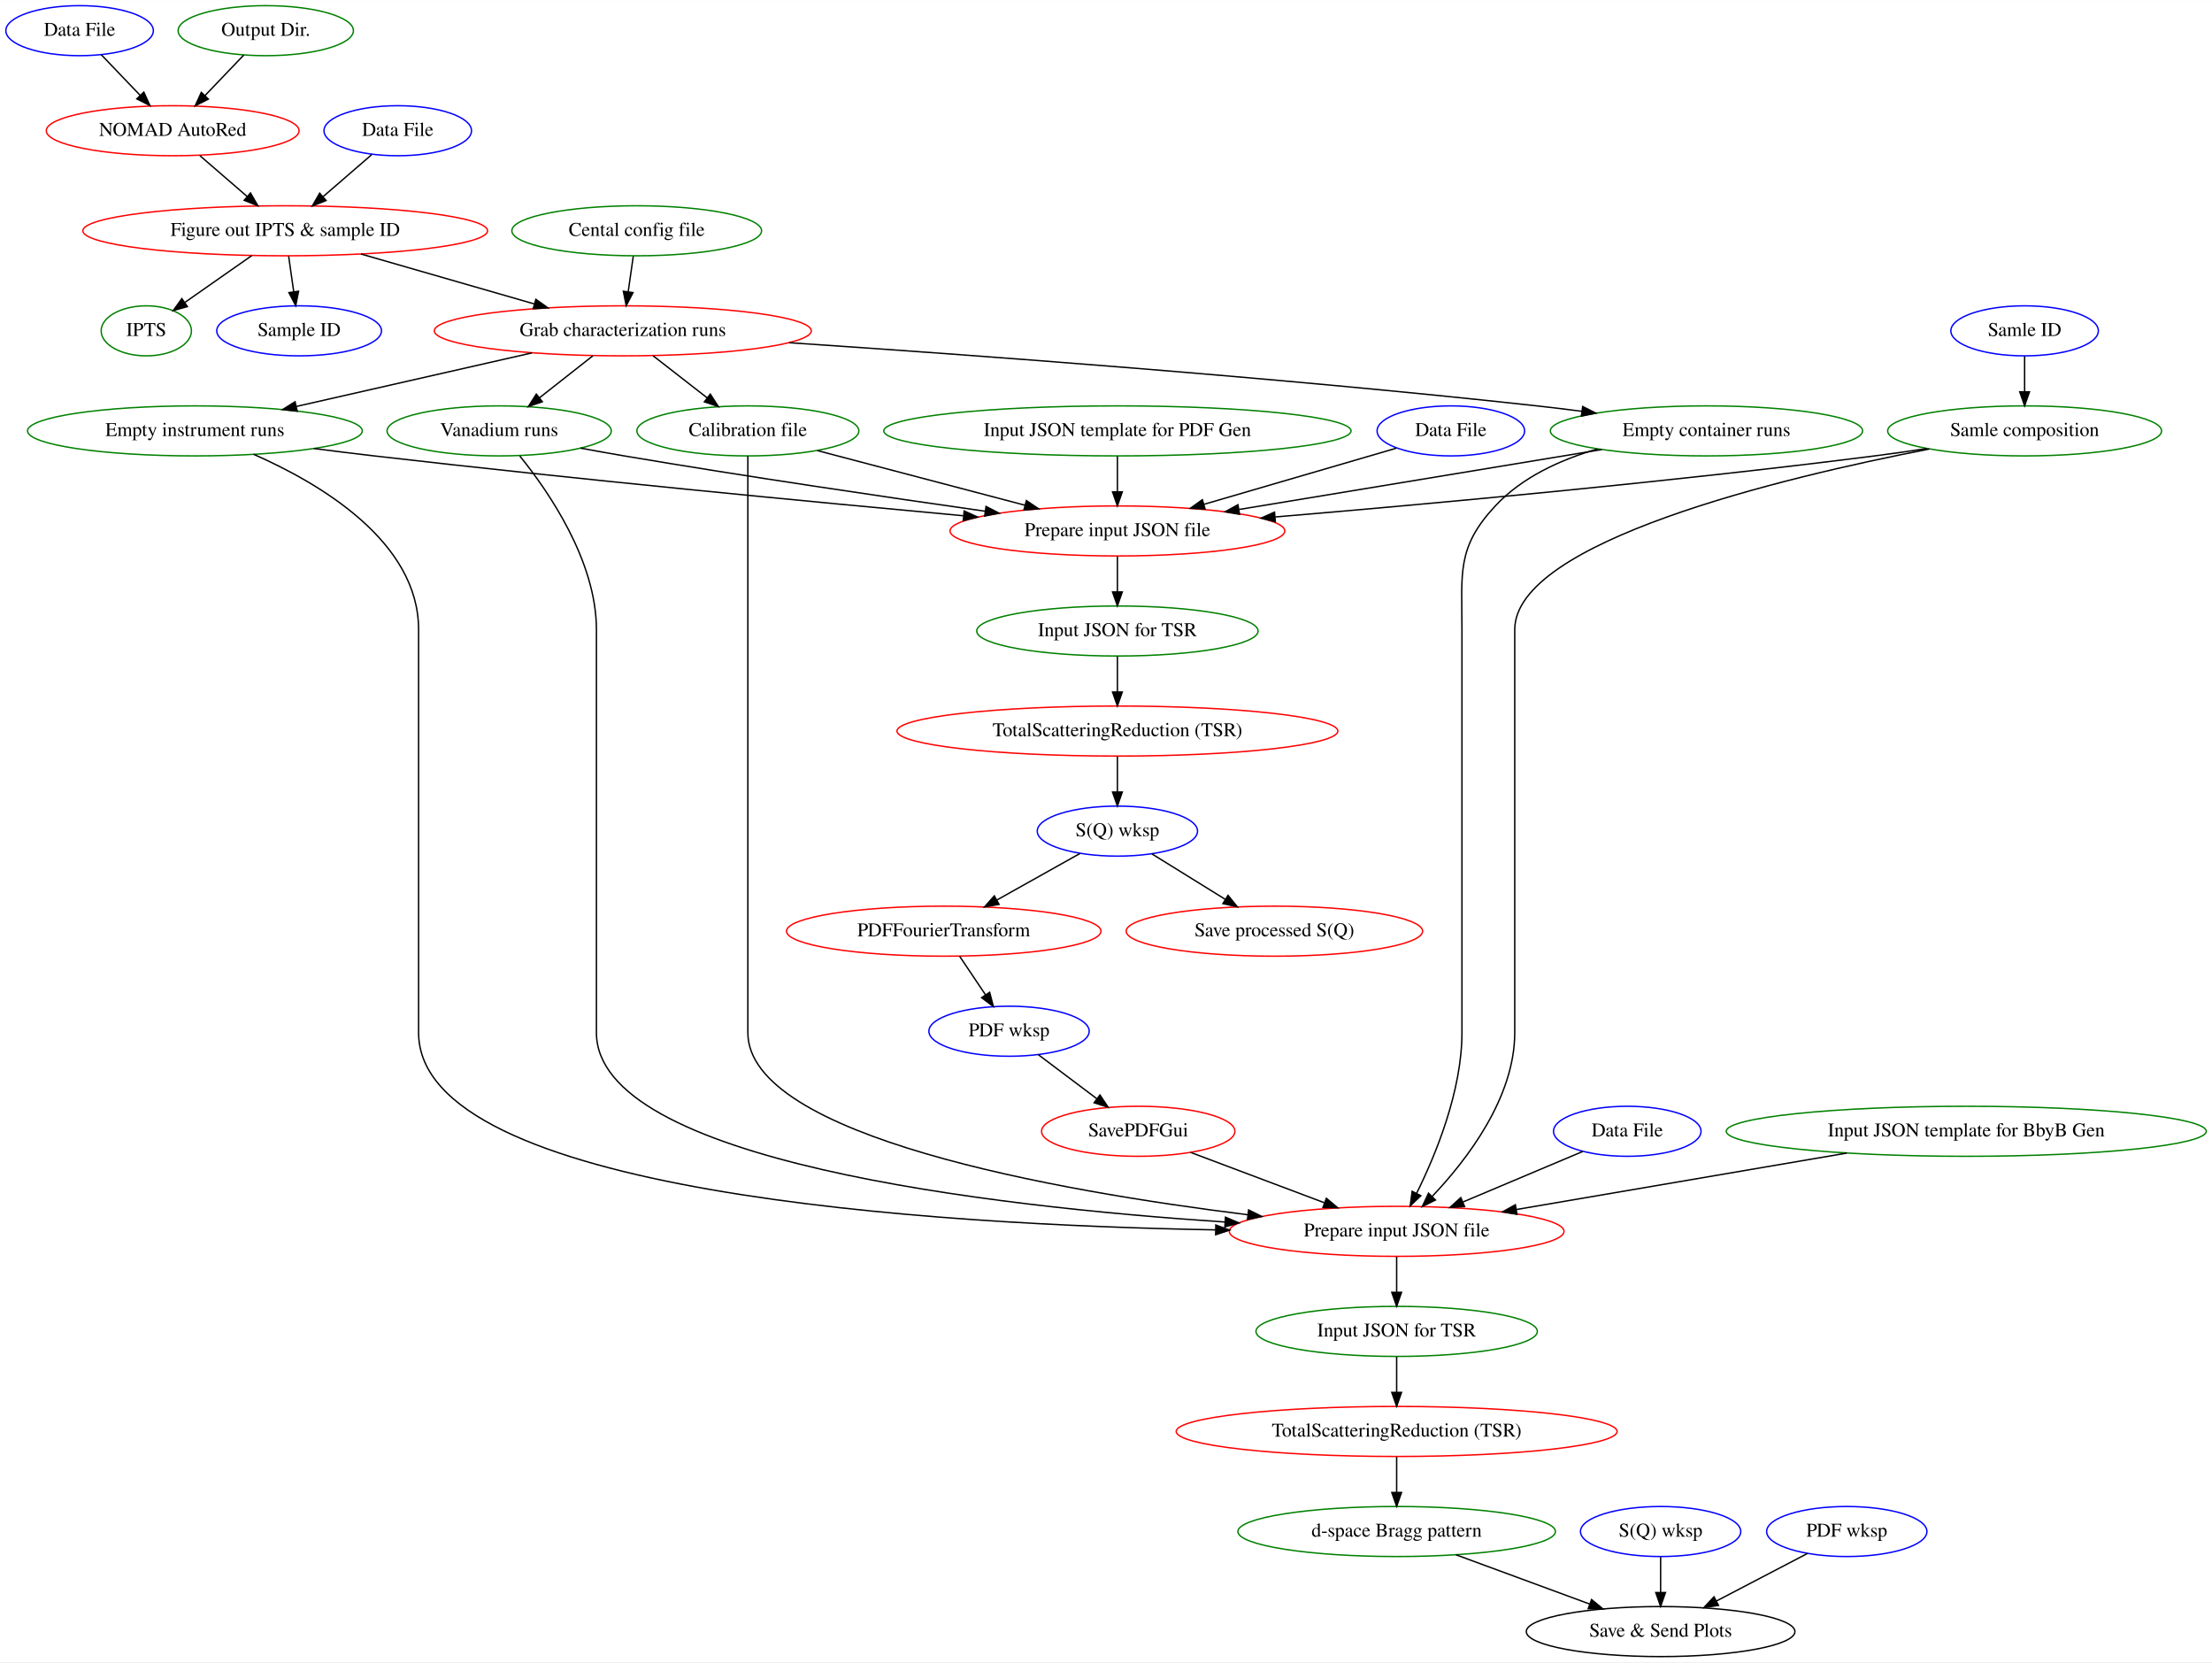
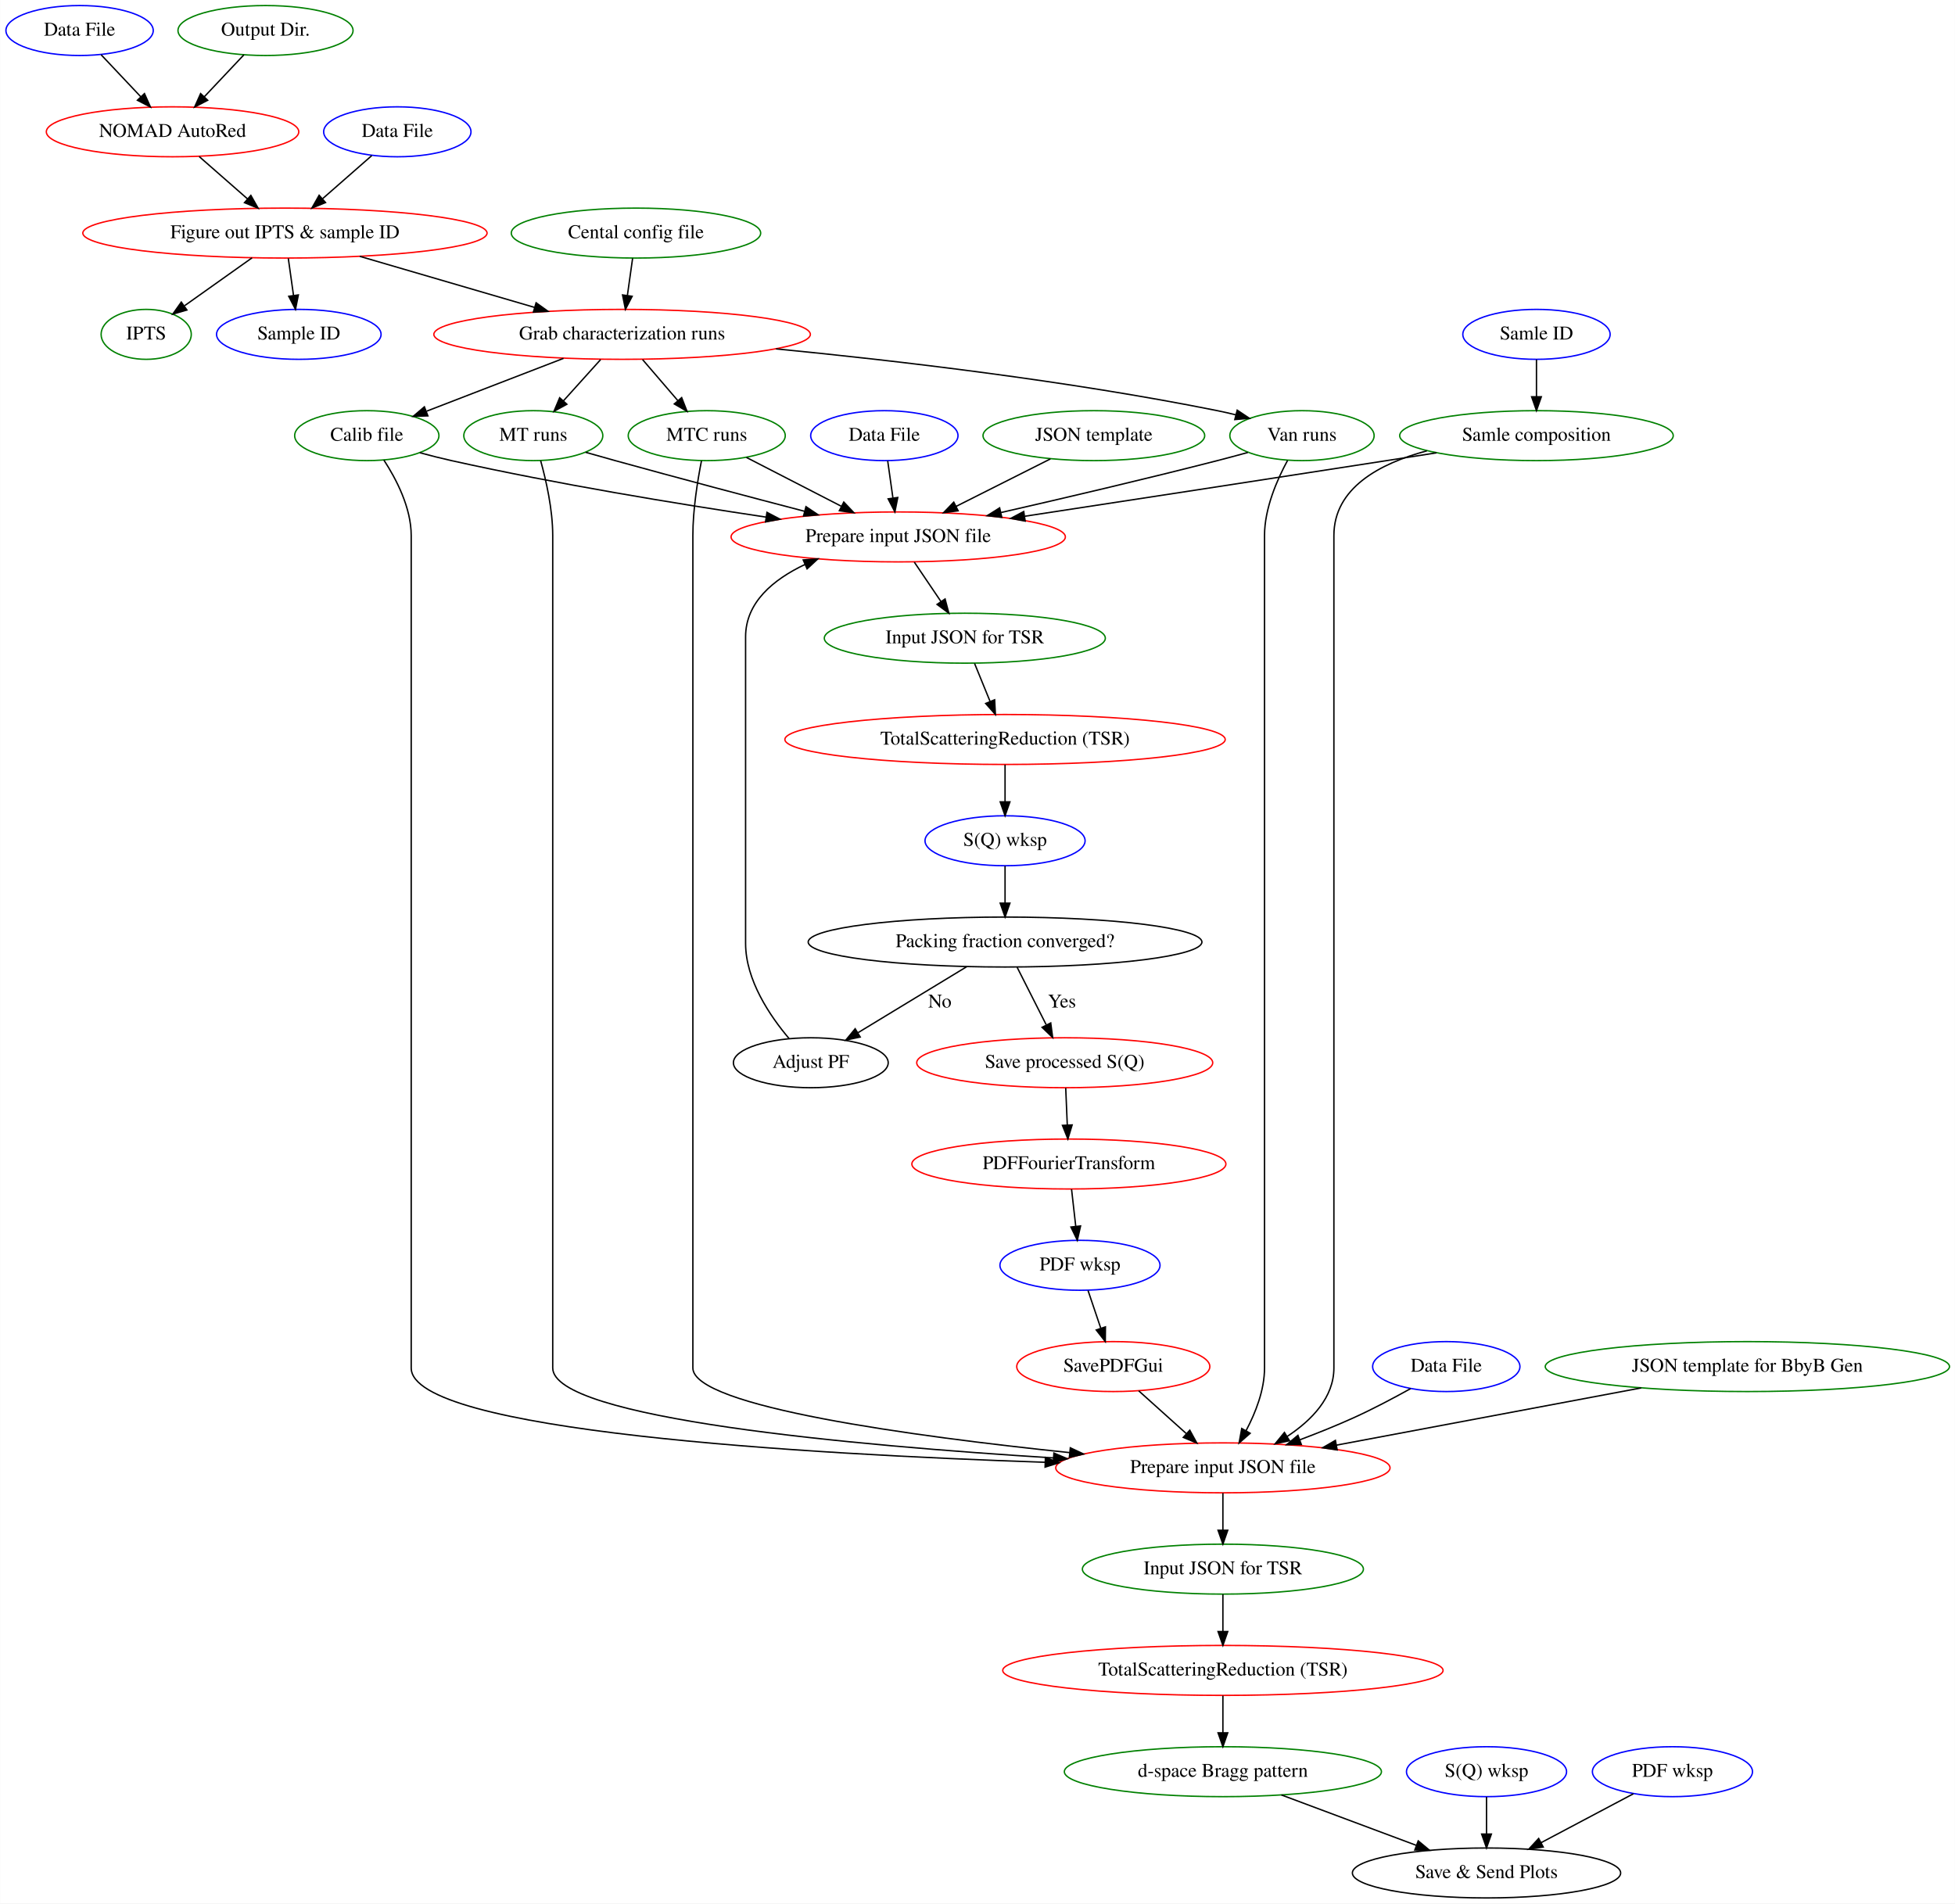
- <svg xmlns="http://www.w3.org/2000/svg" width="1592pt" height="1196pt" viewBox="0.00 0.00 1592.18 1196.00">
-   <g id="graph0" class="graph" transform="scale(1 1) rotate(0) translate(4 1192)">
-     <polygon fill="white" stroke="transparent" points="-4,4 -4,-1192 1588.18,-1192 1588.18,4 -4,4" />
+ <svg xmlns="http://www.w3.org/2000/svg" width="1409pt" height="1372pt" viewBox="0.00 0.00 1408.88 1372.00">
+   <g id="graph0" class="graph" transform="scale(1 1) rotate(0) translate(4 1368)">
+     <polygon fill="white" stroke="transparent" points="-4,4 -4,-1368 1404.88,-1368 1404.88,4 -4,4" />
    <g id="node1" class="node">
-       <ellipse fill="none" stroke="blue" cx="53.3" cy="-1170" rx="53.09" ry="18" />
-       <text text-anchor="middle" x="53.3" y="-1166.3" font-family="Times,serif" font-size="14.00">Data File</text>
+       <ellipse fill="none" stroke="blue" cx="53.3" cy="-1346" rx="53.09" ry="18" />
+       <text text-anchor="middle" x="53.3" y="-1342.3" font-family="Times,serif" font-size="14.00">Data File</text>
    </g>
    <g id="node2" class="node">
-       <ellipse fill="none" stroke="red" cx="120.3" cy="-1098" rx="90.98" ry="18" />
-       <text text-anchor="middle" x="120.3" y="-1094.3" font-family="Times,serif" font-size="14.00">NOMAD AutoRed</text>
+       <ellipse fill="none" stroke="red" cx="120.3" cy="-1273" rx="90.98" ry="18" />
+       <text text-anchor="middle" x="120.3" y="-1269.3" font-family="Times,serif" font-size="14.00">NOMAD AutoRed</text>
    </g>
    <g id="edge1" class="edge">
-       <path fill="none" stroke="black" d="M68.83,-1152.76C77.13,-1144.1 87.52,-1133.25 96.78,-1123.57" />
-       <polygon fill="black" stroke="black" points="99.52,-1125.77 103.91,-1116.12 94.46,-1120.93 99.52,-1125.77" />
+       <path fill="none" stroke="black" d="M68.83,-1328.53C77.34,-1319.52 88.03,-1308.19 97.46,-1298.19" />
+       <polygon fill="black" stroke="black" points="100.06,-1300.55 104.37,-1290.87 94.97,-1295.74 100.06,-1300.55" />
    </g>
    <g id="node4" class="node">
-       <ellipse fill="none" stroke="red" cx="201.3" cy="-1026" rx="145.67" ry="18" />
-       <text text-anchor="middle" x="201.3" y="-1022.3" font-family="Times,serif" font-size="14.00">Figure out IPTS &amp; sample ID</text>
+       <ellipse fill="none" stroke="red" cx="201.3" cy="-1200" rx="145.67" ry="18" />
+       <text text-anchor="middle" x="201.3" y="-1196.3" font-family="Times,serif" font-size="14.00">Figure out IPTS &amp; sample ID</text>
    </g>
    <g id="edge3" class="edge">
-       <path fill="none" stroke="black" d="M139.9,-1080.05C150.08,-1071.26 162.67,-1060.38 173.8,-1050.76" />
-       <polygon fill="black" stroke="black" points="176.31,-1053.22 181.59,-1044.03 171.73,-1047.92 176.31,-1053.22" />
+       <path fill="none" stroke="black" d="M139.49,-1255.17C149.91,-1246.04 162.95,-1234.61 174.37,-1224.61" />
+       <polygon fill="black" stroke="black" points="176.74,-1227.17 181.96,-1217.95 172.13,-1221.91 176.74,-1227.17" />
    </g>
    <g id="node3" class="node">
-       <ellipse fill="none" stroke="green" cx="187.3" cy="-1170" rx="63.09" ry="18" />
-       <text text-anchor="middle" x="187.3" y="-1166.3" font-family="Times,serif" font-size="14.00">Output Dir.</text>
+       <ellipse fill="none" stroke="green" cx="187.3" cy="-1346" rx="63.09" ry="18" />
+       <text text-anchor="middle" x="187.3" y="-1342.3" font-family="Times,serif" font-size="14.00">Output Dir.</text>
    </g>
    <g id="edge2" class="edge">
-       <path fill="none" stroke="black" d="M171.42,-1152.41C163.11,-1143.73 152.79,-1132.95 143.59,-1123.34" />
-       <polygon fill="black" stroke="black" points="145.97,-1120.76 136.52,-1115.96 140.91,-1125.6 145.97,-1120.76" />
+       <path fill="none" stroke="black" d="M171.76,-1328.53C163.25,-1319.52 152.56,-1308.19 143.13,-1298.19" />
+       <polygon fill="black" stroke="black" points="145.62,-1295.74 136.22,-1290.87 140.53,-1300.55 145.62,-1295.74" />
    </g>
    <g id="node6" class="node">
-       <ellipse fill="none" stroke="green" cx="101.3" cy="-954" rx="32.49" ry="18" />
-       <text text-anchor="middle" x="101.3" y="-950.3" font-family="Times,serif" font-size="14.00">IPTS</text>
+       <ellipse fill="none" stroke="green" cx="101.3" cy="-1127" rx="32.49" ry="18" />
+       <text text-anchor="middle" x="101.3" y="-1123.3" font-family="Times,serif" font-size="14.00">IPTS</text>
    </g>
    <g id="edge5" class="edge">
-       <path fill="none" stroke="black" d="M177.34,-1008.23C162.85,-998.09 144.31,-985.11 129.17,-974.51" />
-       <polygon fill="black" stroke="black" points="130.9,-971.45 120.7,-968.58 126.88,-977.18 130.9,-971.45" />
+       <path fill="none" stroke="black" d="M177.6,-1182.17C163.02,-1171.82 144.26,-1158.51 129,-1147.67" />
+       <polygon fill="black" stroke="black" points="130.65,-1144.55 120.47,-1141.61 126.6,-1150.26 130.65,-1144.55" />
    </g>
    <g id="node7" class="node">
-       <ellipse fill="none" stroke="blue" cx="211.3" cy="-954" rx="59.29" ry="18" />
-       <text text-anchor="middle" x="211.3" y="-950.3" font-family="Times,serif" font-size="14.00">Sample ID</text>
+       <ellipse fill="none" stroke="blue" cx="211.3" cy="-1127" rx="59.29" ry="18" />
+       <text text-anchor="middle" x="211.3" y="-1123.3" font-family="Times,serif" font-size="14.00">Sample ID</text>
    </g>
    <g id="edge6" class="edge">
-       <path fill="none" stroke="black" d="M203.77,-1007.7C204.87,-999.98 206.19,-990.71 207.42,-982.11" />
-       <polygon fill="black" stroke="black" points="210.9,-982.5 208.85,-972.1 203.97,-981.51 210.9,-982.5" />
+       <path fill="none" stroke="black" d="M203.72,-1181.81C204.85,-1173.79 206.22,-1164.05 207.48,-1155.07" />
+       <polygon fill="black" stroke="black" points="210.97,-1155.42 208.9,-1145.03 204.04,-1154.44 210.97,-1155.42" />
    </g>
    <g id="node8" class="node">
-       <ellipse fill="none" stroke="red" cx="444.3" cy="-954" rx="135.68" ry="18" />
-       <text text-anchor="middle" x="444.3" y="-950.3" font-family="Times,serif" font-size="14.00">Grab characterization runs</text>
+       <ellipse fill="none" stroke="red" cx="444.3" cy="-1127" rx="135.68" ry="18" />
+       <text text-anchor="middle" x="444.3" y="-1123.3" font-family="Times,serif" font-size="14.00">Grab characterization runs</text>
    </g>
    <g id="edge7" class="edge">
-       <path fill="none" stroke="black" d="M255.83,-1009.29C292.85,-998.63 341.94,-984.49 380.73,-973.31" />
-       <polygon fill="black" stroke="black" points="381.72,-976.67 390.36,-970.54 379.78,-969.94 381.72,-976.67" />
+       <path fill="none" stroke="black" d="M255.22,-1183.24C292.48,-1172.36 342.15,-1157.84 381.24,-1146.42" />
+       <polygon fill="black" stroke="black" points="382.32,-1149.76 390.94,-1143.59 380.35,-1143.04 382.32,-1149.76" />
    </g>
    <g id="node5" class="node">
-       <ellipse fill="none" stroke="blue" cx="282.3" cy="-1098" rx="53.09" ry="18" />
-       <text text-anchor="middle" x="282.3" y="-1094.3" font-family="Times,serif" font-size="14.00">Data File</text>
+       <ellipse fill="none" stroke="blue" cx="282.3" cy="-1273" rx="53.09" ry="18" />
+       <text text-anchor="middle" x="282.3" y="-1269.3" font-family="Times,serif" font-size="14.00">Data File</text>
    </g>
    <g id="edge4" class="edge">
-       <path fill="none" stroke="black" d="M263.51,-1080.76C253.1,-1071.77 239.99,-1060.44 228.48,-1050.49" />
-       <polygon fill="black" stroke="black" points="230.68,-1047.77 220.83,-1043.88 226.1,-1053.06 230.68,-1047.77" />
+       <path fill="none" stroke="black" d="M263.92,-1255.89C253.45,-1246.71 240.14,-1235.05 228.48,-1224.83" />
+       <polygon fill="black" stroke="black" points="230.56,-1222 220.73,-1218.04 225.95,-1227.26 230.56,-1222" />
    </g>
    <g id="node10" class="node">
-       <ellipse fill="none" stroke="green" cx="1224.3" cy="-882" rx="112.38" ry="18" />
-       <text text-anchor="middle" x="1224.3" y="-878.3" font-family="Times,serif" font-size="14.00">Empty container runs</text>
+       <ellipse fill="none" stroke="green" cx="505.3" cy="-1054" rx="56.59" ry="18" />
+       <text text-anchor="middle" x="505.3" y="-1050.3" font-family="Times,serif" font-size="14.00">MTC runs</text>
    </g>
    <g id="edge9" class="edge">
-       <path fill="none" stroke="black" d="M563.96,-945.46C695.98,-936.65 914.61,-920.62 1102.3,-900 1112.79,-898.85 1123.78,-897.51 1134.68,-896.09" />
-       <polygon fill="black" stroke="black" points="1135.19,-899.56 1144.64,-894.78 1134.27,-892.62 1135.19,-899.56" />
+       <path fill="none" stroke="black" d="M459.06,-1108.81C466.66,-1099.96 476.06,-1089.02 484.4,-1079.32" />
+       <polygon fill="black" stroke="black" points="487.22,-1081.41 491.08,-1071.54 481.91,-1076.84 487.22,-1081.41" />
    </g>
    <g id="node11" class="node">
-       <ellipse fill="none" stroke="green" cx="136.3" cy="-882" rx="120.48" ry="18" />
-       <text text-anchor="middle" x="136.3" y="-878.3" font-family="Times,serif" font-size="14.00">Empty instrument runs</text>
+       <ellipse fill="none" stroke="green" cx="380.3" cy="-1054" rx="50.09" ry="18" />
+       <text text-anchor="middle" x="380.3" y="-1050.3" font-family="Times,serif" font-size="14.00">MT runs</text>
    </g>
    <g id="edge10" class="edge">
-       <path fill="none" stroke="black" d="M378.98,-938.15C329.31,-926.87 260.98,-911.34 209.48,-899.63" />
-       <polygon fill="black" stroke="black" points="209.94,-896.15 199.41,-897.35 208.39,-902.97 209.94,-896.15" />
+       <path fill="none" stroke="black" d="M428.8,-1108.81C420.75,-1099.88 410.77,-1088.8 401.96,-1079.03" />
+       <polygon fill="black" stroke="black" points="404.5,-1076.62 395.2,-1071.54 399.3,-1081.31 404.5,-1076.62" />
    </g>
    <g id="node12" class="node">
-       <ellipse fill="none" stroke="green" cx="355.3" cy="-882" rx="80.69" ry="18" />
-       <text text-anchor="middle" x="355.3" y="-878.3" font-family="Times,serif" font-size="14.00">Vanadium runs</text>
+       <ellipse fill="none" stroke="green" cx="934.3" cy="-1054" rx="51.99" ry="18" />
+       <text text-anchor="middle" x="934.3" y="-1050.3" font-family="Times,serif" font-size="14.00">Van runs</text>
    </g>
    <g id="edge11" class="edge">
-       <path fill="none" stroke="black" d="M422.75,-936.05C411.19,-926.96 396.78,-915.63 384.25,-905.77" />
-       <polygon fill="black" stroke="black" points="386.36,-902.98 376.33,-899.55 382.03,-908.48 386.36,-902.98" />
+       <path fill="none" stroke="black" d="M555.23,-1116.54C642.28,-1108.04 766.22,-1093.54 873.3,-1072 877.66,-1071.12 882.16,-1070.1 886.66,-1068.99" />
+       <polygon fill="black" stroke="black" points="887.62,-1072.36 896.43,-1066.48 885.87,-1065.58 887.62,-1072.36" />
    </g>
    <g id="node13" class="node">
-       <ellipse fill="none" stroke="green" cx="534.3" cy="-882" rx="79.89" ry="18" />
-       <text text-anchor="middle" x="534.3" y="-878.3" font-family="Times,serif" font-size="14.00">Calibration file</text>
+       <ellipse fill="none" stroke="green" cx="260.3" cy="-1054" rx="51.99" ry="18" />
+       <text text-anchor="middle" x="260.3" y="-1050.3" font-family="Times,serif" font-size="14.00">Calib file</text>
    </g>
    <g id="edge12" class="edge">
-       <path fill="none" stroke="black" d="M466.08,-936.05C477.77,-926.96 492.35,-915.63 505.02,-905.77" />
-       <polygon fill="black" stroke="black" points="507.28,-908.45 513.02,-899.55 502.98,-902.92 507.28,-908.45" />
+       <path fill="none" stroke="black" d="M402.08,-1109.71C372.53,-1098.31 333.17,-1083.12 303.42,-1071.64" />
+       <polygon fill="black" stroke="black" points="304.32,-1068.24 293.73,-1067.9 301.8,-1074.77 304.32,-1068.24" />
    </g>
    <g id="node9" class="node">
-       <ellipse fill="none" stroke="green" cx="454.3" cy="-1026" rx="89.88" ry="18" />
-       <text text-anchor="middle" x="454.3" y="-1022.3" font-family="Times,serif" font-size="14.00">Cental config file</text>
+       <ellipse fill="none" stroke="green" cx="454.3" cy="-1200" rx="89.88" ry="18" />
+       <text text-anchor="middle" x="454.3" y="-1196.3" font-family="Times,serif" font-size="14.00">Cental config file</text>
    </g>
    <g id="edge8" class="edge">
-       <path fill="none" stroke="black" d="M451.82,-1007.7C450.72,-999.98 449.4,-990.71 448.17,-982.11" />
-       <polygon fill="black" stroke="black" points="451.62,-981.51 446.74,-972.1 444.69,-982.5 451.62,-981.51" />
+       <path fill="none" stroke="black" d="M451.87,-1181.81C450.74,-1173.79 449.37,-1164.05 448.11,-1155.07" />
+       <polygon fill="black" stroke="black" points="451.55,-1154.44 446.69,-1145.03 444.62,-1155.42 451.55,-1154.44" />
    </g>
    <g id="node15" class="node">
-       <ellipse fill="none" stroke="red" cx="800.3" cy="-810" rx="120.48" ry="18" />
-       <text text-anchor="middle" x="800.3" y="-806.3" font-family="Times,serif" font-size="14.00">Prepare input JSON file</text>
+       <ellipse fill="none" stroke="red" cx="643.3" cy="-981" rx="120.48" ry="18" />
+       <text text-anchor="middle" x="643.3" y="-977.3" font-family="Times,serif" font-size="14.00">Prepare input JSON file</text>
    </g>
    <g id="edge16" class="edge">
-       <path fill="none" stroke="black" d="M1148.98,-868.57C1075.88,-856.5 964.97,-838.19 887.94,-825.47" />
-       <polygon fill="black" stroke="black" points="888.21,-821.97 877.77,-823.79 887.07,-828.87 888.21,-821.97" />
+       <path fill="none" stroke="black" d="M533.89,-1038.29C553.65,-1028.12 580.23,-1014.45 602.24,-1003.12" />
+       <polygon fill="black" stroke="black" points="604.07,-1006.12 611.36,-998.43 600.87,-999.89 604.07,-1006.12" />
+     </g>
+     <g id="node28" class="node">
+       <ellipse fill="none" stroke="red" cx="877.3" cy="-310" rx="120.48" ry="18" />
+       <text text-anchor="middle" x="877.3" y="-306.3" font-family="Times,serif" font-size="14.00">Prepare input JSON file</text>
+     </g>
+     <g id="edge32" class="edge">
+       <path fill="none" stroke="black" d="M501.51,-1035.88C498.68,-1021.56 495.3,-1000.55 495.3,-982 495.3,-982 495.3,-982 495.3,-382 495.3,-354.17 654.02,-332.72 766.85,-320.98" />
+       <polygon fill="black" stroke="black" points="767.34,-324.45 776.93,-319.95 766.62,-317.49 767.34,-324.45" />
+     </g>
+     <g id="edge17" class="edge">
+       <path fill="none" stroke="black" d="M418.03,-1041.99C425.09,-1039.97 432.41,-1037.9 439.3,-1036 484.71,-1023.45 535.97,-1009.88 575.75,-999.48" />
+       <polygon fill="black" stroke="black" points="576.82,-1002.82 585.61,-996.91 575.05,-996.05 576.82,-1002.82" />
+     </g>
+     <g id="edge33" class="edge">
+       <path fill="none" stroke="black" d="M385.59,-1035.97C389.55,-1021.7 394.3,-1000.72 394.3,-982 394.3,-982 394.3,-982 394.3,-382 394.3,-345.58 612.01,-326.06 755.1,-317.16" />
+       <polygon fill="black" stroke="black" points="755.5,-320.65 765.27,-316.54 755.08,-313.66 755.5,-320.65" />
+     </g>
+     <g id="edge19" class="edge">
+       <path fill="none" stroke="black" d="M895.31,-1041.88C888.01,-1039.87 880.43,-1037.83 873.3,-1036 821.4,-1022.68 762.58,-1008.9 717.42,-998.59" />
+       <polygon fill="black" stroke="black" points="717.94,-995.12 707.42,-996.31 716.39,-1001.94 717.94,-995.12" />
+     </g>
+     <g id="edge34" class="edge">
+       <path fill="none" stroke="black" d="M923.93,-1036.17C916.32,-1022.2 907.3,-1001.52 907.3,-982 907.3,-982 907.3,-982 907.3,-382 907.3,-366.17 900.89,-349.81 894,-336.79" />
+       <polygon fill="black" stroke="black" points="896.96,-334.92 888.98,-327.96 890.88,-338.38 896.96,-334.92" />
+     </g>
+     <g id="edge20" class="edge">
+       <path fill="none" stroke="black" d="M298.54,-1041.68C306.05,-1039.64 313.89,-1037.65 321.3,-1036 396.92,-1019.17 483.59,-1004.92 547.94,-995.29" />
+       <polygon fill="black" stroke="black" points="548.7,-998.71 558.08,-993.78 547.67,-991.79 548.7,-998.71" />
+     </g>
+     <g id="edge35" class="edge">
+       <path fill="none" stroke="black" d="M272.58,-1036.44C281.6,-1022.61 292.3,-1002.01 292.3,-982 292.3,-982 292.3,-982 292.3,-382 292.3,-336.33 576.93,-319.83 749.11,-314.02" />
+       <polygon fill="black" stroke="black" points="749.38,-317.52 759.26,-313.69 749.15,-310.52 749.38,-317.52" />
+     </g>
+     <g id="node14" class="node">
+       <ellipse fill="none" stroke="blue" cx="633.3" cy="-1054" rx="53.09" ry="18" />
+       <text text-anchor="middle" x="633.3" y="-1050.3" font-family="Times,serif" font-size="14.00">Data File</text>
+     </g>
+     <g id="edge13" class="edge">
+       <path fill="none" stroke="black" d="M635.72,-1035.81C636.85,-1027.79 638.22,-1018.05 639.48,-1009.07" />
+       <polygon fill="black" stroke="black" points="642.97,-1009.42 640.9,-999.03 636.04,-1008.44 642.97,-1009.42" />
+     </g>
+     <g id="node19" class="node">
+       <ellipse fill="none" stroke="green" cx="691.3" cy="-908" rx="101.28" ry="18" />
+       <text text-anchor="middle" x="691.3" y="-904.3" font-family="Times,serif" font-size="14.00">Input JSON for TSR</text>
+     </g>
+     <g id="edge21" class="edge">
+       <path fill="none" stroke="black" d="M654.91,-962.81C660.69,-954.27 667.79,-943.77 674.18,-934.32" />
+       <polygon fill="black" stroke="black" points="677.08,-936.27 679.78,-926.03 671.28,-932.35 677.08,-936.27" />
+     </g>
+     <g id="node16" class="node">
+       <ellipse fill="none" stroke="green" cx="1103.3" cy="-1054" rx="98.58" ry="18" />
+       <text text-anchor="middle" x="1103.3" y="-1050.3" font-family="Times,serif" font-size="14.00">Samle composition</text>
+     </g>
+     <g id="edge14" class="edge">
+       <path fill="none" stroke="black" d="M1031.27,-1041.62C1019.25,-1039.74 1006.92,-1037.81 995.3,-1036 906.79,-1022.25 805.72,-1006.76 734.66,-995.92" />
+       <polygon fill="black" stroke="black" points="734.81,-992.4 724.4,-994.35 733.76,-999.32 734.81,-992.4" />
+     </g>
+     <g id="edge38" class="edge">
+       <path fill="none" stroke="black" d="M1024.31,-1043.04C989.91,-1033.83 957.3,-1016.1 957.3,-982 957.3,-982 957.3,-982 957.3,-382 957.3,-360.78 941.35,-344.35 923.69,-332.67" />
+       <polygon fill="black" stroke="black" points="925.31,-329.55 914.95,-327.32 921.65,-335.52 925.31,-329.55" />
+     </g>
+     <g id="node17" class="node">
+       <ellipse fill="none" stroke="blue" cx="1103.3" cy="-1127" rx="53.09" ry="18" />
+       <text text-anchor="middle" x="1103.3" y="-1123.3" font-family="Times,serif" font-size="14.00">Samle ID</text>
+     </g>
+     <g id="edge15" class="edge">
+       <path fill="none" stroke="black" d="M1103.3,-1108.81C1103.3,-1100.79 1103.3,-1091.05 1103.3,-1082.07" />
+       <polygon fill="black" stroke="black" points="1106.8,-1082.03 1103.3,-1072.03 1099.8,-1082.03 1106.8,-1082.03" />
+     </g>
+     <g id="node18" class="node">
+       <ellipse fill="none" stroke="green" cx="784.3" cy="-1054" rx="79.89" ry="18" />
+       <text text-anchor="middle" x="784.3" y="-1050.3" font-family="Times,serif" font-size="14.00">JSON template</text>
+     </g>
+     <g id="edge18" class="edge">
+       <path fill="none" stroke="black" d="M753,-1037.24C732.98,-1027.16 706.78,-1013.97 685,-1003" />
+       <polygon fill="black" stroke="black" points="686.48,-999.82 675.97,-998.45 683.33,-1006.08 686.48,-999.82" />
+     </g>
+     <g id="node20" class="node">
+       <ellipse fill="none" stroke="red" cx="720.3" cy="-835" rx="158.67" ry="18" />
+       <text text-anchor="middle" x="720.3" y="-831.3" font-family="Times,serif" font-size="14.00">TotalScatteringReduction (TSR)</text>
+     </g>
+     <g id="edge22" class="edge">
+       <path fill="none" stroke="black" d="M698.32,-889.81C701.66,-881.62 705.74,-871.62 709.48,-862.48" />
+       <polygon fill="black" stroke="black" points="712.8,-863.61 713.34,-853.03 706.32,-860.96 712.8,-863.61" />
+     </g>
+     <g id="node21" class="node">
+       <ellipse fill="none" stroke="blue" cx="720.3" cy="-762" rx="57.69" ry="18" />
+       <text text-anchor="middle" x="720.3" y="-758.3" font-family="Times,serif" font-size="14.00">S(Q) wksp</text>
+     </g>
+     <g id="edge23" class="edge">
+       <path fill="none" stroke="black" d="M720.3,-816.81C720.3,-808.79 720.3,-799.05 720.3,-790.07" />
+       <polygon fill="black" stroke="black" points="723.8,-790.03 720.3,-780.03 716.8,-790.03 723.8,-790.03" />
+     </g>
+     <g id="node22" class="node">
+       <ellipse fill="none" stroke="black" cx="720.3" cy="-689" rx="141.88" ry="18" />
+       <text text-anchor="middle" x="720.3" y="-685.3" font-family="Times,serif" font-size="14.00">Packing fraction converged?</text>
+     </g>
+     <g id="edge24" class="edge">
+       <path fill="none" stroke="black" d="M720.3,-743.81C720.3,-735.79 720.3,-726.05 720.3,-717.07" />
+       <polygon fill="black" stroke="black" points="723.8,-717.03 720.3,-707.03 716.8,-717.03 723.8,-717.03" />
+     </g>
+     <g id="node23" class="node">
+       <ellipse fill="none" stroke="red" cx="763.3" cy="-602" rx="106.68" ry="18" />
+       <text text-anchor="middle" x="763.3" y="-598.3" font-family="Times,serif" font-size="14.00">Save processed S(Q)</text>
+     </g>
+     <g id="edge25" class="edge">
+       <path fill="none" stroke="black" d="M729,-670.8C735,-658.93 743.1,-642.93 749.92,-629.45" />
+       <polygon fill="black" stroke="black" points="753.22,-630.68 754.61,-620.18 746.97,-627.52 753.22,-630.68" />
+       <text text-anchor="middle" x="761.3" y="-641.8" font-family="Times,serif" font-size="14.00">  Yes</text>
+     </g>
+     <g id="node25" class="node">
+       <ellipse fill="none" stroke="black" cx="580.3" cy="-602" rx="55.79" ry="18" />
+       <text text-anchor="middle" x="580.3" y="-598.3" font-family="Times,serif" font-size="14.00">Adjust PF</text>
+     </g>
+     <g id="edge27" class="edge">
+       <path fill="none" stroke="black" d="M692.64,-671.21C670.17,-657.56 638.37,-638.26 614.34,-623.67" />
+       <polygon fill="black" stroke="black" points="615.91,-620.53 605.54,-618.33 612.28,-626.51 615.91,-620.53" />
+       <text text-anchor="middle" x="673.3" y="-641.8" font-family="Times,serif" font-size="14.00">  No</text>
+     </g>
+     <g id="node24" class="node">
+       <ellipse fill="none" stroke="red" cx="766.3" cy="-529" rx="113.18" ry="18" />
+       <text text-anchor="middle" x="766.3" y="-525.3" font-family="Times,serif" font-size="14.00">PDFFourierTransform</text>
+     </g>
+     <g id="edge26" class="edge">
+       <path fill="none" stroke="black" d="M764.02,-583.81C764.36,-575.79 764.77,-566.05 765.15,-557.07" />
+       <polygon fill="black" stroke="black" points="768.65,-557.17 765.58,-547.03 761.66,-556.87 768.65,-557.17" />
    </g>
    <g id="node26" class="node">
-       <ellipse fill="none" stroke="red" cx="1001.3" cy="-306" rx="120.48" ry="18" />
-       <text text-anchor="middle" x="1001.3" y="-302.3" font-family="Times,serif" font-size="14.00">Prepare input JSON file</text>
+       <ellipse fill="none" stroke="blue" cx="774.3" cy="-456" rx="57.69" ry="18" />
+       <text text-anchor="middle" x="774.3" y="-452.3" font-family="Times,serif" font-size="14.00">PDF wksp</text>
    </g>
    <g id="edge29" class="edge">
-       <path fill="none" stroke="black" d="M1145.75,-868.97C1119.24,-861.27 1091.52,-848.67 1072.3,-828 1044.39,-798.01 1048.3,-779.97 1048.3,-739 1048.3,-739 1048.3,-739 1048.3,-449 1048.3,-406.96 1029.49,-361.29 1015.68,-333.41" />
-       <polygon fill="black" stroke="black" points="1018.7,-331.63 1011.03,-324.32 1012.47,-334.82 1018.7,-331.63" />
-     </g>
-     <g id="edge17" class="edge">
-       <path fill="none" stroke="black" d="M221.94,-869.32C236.4,-867.46 251.27,-865.62 265.3,-864 411.71,-847.1 581.05,-830.89 689.33,-820.94" />
-       <polygon fill="black" stroke="black" points="689.98,-824.4 699.62,-820 689.34,-817.42 689.98,-824.4" />
+       <path fill="none" stroke="black" d="M768.23,-510.81C769.14,-502.79 770.23,-493.05 771.25,-484.07" />
+       <polygon fill="black" stroke="black" points="774.73,-484.36 772.38,-474.03 767.78,-483.57 774.73,-484.36" />
+     </g>
+     <g id="edge28" class="edge">
+       <path fill="none" stroke="black" d="M564.64,-619.43C550.97,-635.55 533.3,-661.53 533.3,-688 533.3,-909 533.3,-909 533.3,-909 533.3,-933.78 553.25,-950.33 576.16,-961.17" />
+       <polygon fill="black" stroke="black" points="574.83,-964.41 585.4,-965.19 577.62,-957.99 574.83,-964.41" />
+     </g>
+     <g id="node27" class="node">
+       <ellipse fill="none" stroke="red" cx="798.3" cy="-383" rx="69.59" ry="18" />
+       <text text-anchor="middle" x="798.3" y="-379.3" font-family="Times,serif" font-size="14.00">SavePDFGui</text>
    </g>
    <g id="edge30" class="edge">
-       <path fill="none" stroke="black" d="M178.6,-865.14C226.3,-844.19 297.3,-802.36 297.3,-739 297.3,-739 297.3,-739 297.3,-449 297.3,-333.28 667.4,-310.72 870.91,-307.06" />
-       <polygon fill="black" stroke="black" points="871.13,-310.55 881.07,-306.89 871.02,-303.56 871.13,-310.55" />
-     </g>
-     <g id="edge19" class="edge">
-       <path fill="none" stroke="black" d="M413.82,-869.61C424.29,-867.67 435.1,-865.72 445.3,-864 533.17,-849.15 633.66,-834.35 705.25,-824.18" />
-       <polygon fill="black" stroke="black" points="705.74,-827.64 715.15,-822.77 704.76,-820.71 705.74,-827.64" />
+       <path fill="none" stroke="black" d="M780.11,-437.81C782.85,-429.7 786.18,-419.84 789.24,-410.78" />
+       <polygon fill="black" stroke="black" points="792.65,-411.62 792.54,-401.03 786.02,-409.38 792.65,-411.62" />
    </g>
    <g id="edge31" class="edge">
-       <path fill="none" stroke="black" d="M370.14,-863.97C390.69,-838.58 425.3,-788.47 425.3,-739 425.3,-739 425.3,-739 425.3,-449 425.3,-356.58 708.35,-323.96 877.61,-312.71" />
-       <polygon fill="black" stroke="black" points="878.09,-316.18 887.84,-312.04 877.63,-309.2 878.09,-316.18" />
-     </g>
-     <g id="edge20" class="edge">
-       <path fill="none" stroke="black" d="M584.33,-867.83C626.53,-856.73 687.29,-840.74 733.62,-828.55" />
-       <polygon fill="black" stroke="black" points="734.79,-831.86 743.57,-825.93 733.01,-825.09 734.79,-831.86" />
-     </g>
-     <g id="edge32" class="edge">
-       <path fill="none" stroke="black" d="M534.3,-863.95C534.3,-837.29 534.3,-784.11 534.3,-739 534.3,-739 534.3,-739 534.3,-449 534.3,-374.23 756.18,-335.07 894.06,-317.95" />
-       <polygon fill="black" stroke="black" points="894.75,-321.4 904.25,-316.71 893.9,-314.45 894.75,-321.4" />
-     </g>
-     <g id="node14" class="node">
-       <ellipse fill="none" stroke="blue" cx="1040.3" cy="-882" rx="53.09" ry="18" />
-       <text text-anchor="middle" x="1040.3" y="-878.3" font-family="Times,serif" font-size="14.00">Data File</text>
-     </g>
-     <g id="edge13" class="edge">
-       <path fill="none" stroke="black" d="M1001.2,-869.6C963.66,-858.65 906.35,-841.93 862.53,-829.15" />
-       <polygon fill="black" stroke="black" points="863.41,-825.76 852.83,-826.32 861.45,-832.48 863.41,-825.76" />
-     </g>
-     <g id="node19" class="node">
-       <ellipse fill="none" stroke="green" cx="800.3" cy="-738" rx="101.28" ry="18" />
-       <text text-anchor="middle" x="800.3" y="-734.3" font-family="Times,serif" font-size="14.00">Input JSON for TSR</text>
-     </g>
-     <g id="edge21" class="edge">
-       <path fill="none" stroke="black" d="M800.3,-791.7C800.3,-783.98 800.3,-774.71 800.3,-766.11" />
-       <polygon fill="black" stroke="black" points="803.8,-766.1 800.3,-756.1 796.8,-766.1 803.8,-766.1" />
-     </g>
-     <g id="node16" class="node">
-       <ellipse fill="none" stroke="green" cx="1453.3" cy="-882" rx="98.58" ry="18" />
-       <text text-anchor="middle" x="1453.3" y="-878.3" font-family="Times,serif" font-size="14.00">Samle composition</text>
-     </g>
-     <g id="edge14" class="edge">
-       <path fill="none" stroke="black" d="M1383.09,-869.33C1370.52,-867.42 1357.53,-865.56 1345.3,-864 1196.58,-845.08 1024.27,-829.36 913.87,-820.07" />
-       <polygon fill="black" stroke="black" points="913.97,-816.57 903.71,-819.22 913.39,-823.55 913.97,-816.57" />
-     </g>
-     <g id="edge35" class="edge">
-       <path fill="none" stroke="black" d="M1384.7,-868.96C1278.47,-848.33 1086.3,-802.28 1086.3,-739 1086.3,-739 1086.3,-739 1086.3,-449 1086.3,-402.19 1051.87,-357.45 1026.84,-331.1" />
-       <polygon fill="black" stroke="black" points="1029.24,-328.55 1019.74,-323.85 1024.23,-333.45 1029.24,-328.55" />
-     </g>
-     <g id="node17" class="node">
-       <ellipse fill="none" stroke="blue" cx="1453.3" cy="-954" rx="53.09" ry="18" />
-       <text text-anchor="middle" x="1453.3" y="-950.3" font-family="Times,serif" font-size="14.00">Samle ID</text>
-     </g>
-     <g id="edge15" class="edge">
-       <path fill="none" stroke="black" d="M1453.3,-935.7C1453.3,-927.98 1453.3,-918.71 1453.3,-910.11" />
-       <polygon fill="black" stroke="black" points="1456.8,-910.1 1453.3,-900.1 1449.8,-910.1 1456.8,-910.1" />
-     </g>
-     <g id="node18" class="node">
-       <ellipse fill="none" stroke="green" cx="800.3" cy="-882" rx="168.17" ry="18" />
-       <text text-anchor="middle" x="800.3" y="-878.3" font-family="Times,serif" font-size="14.00">Input JSON template for PDF Gen</text>
-     </g>
-     <g id="edge18" class="edge">
-       <path fill="none" stroke="black" d="M800.3,-863.7C800.3,-855.98 800.3,-846.71 800.3,-838.11" />
-       <polygon fill="black" stroke="black" points="803.8,-838.1 800.3,-828.1 796.8,-838.1 803.8,-838.1" />
-     </g>
-     <g id="node20" class="node">
-       <ellipse fill="none" stroke="red" cx="800.3" cy="-666" rx="158.67" ry="18" />
-       <text text-anchor="middle" x="800.3" y="-662.3" font-family="Times,serif" font-size="14.00">TotalScatteringReduction (TSR)</text>
-     </g>
-     <g id="edge22" class="edge">
-       <path fill="none" stroke="black" d="M800.3,-719.7C800.3,-711.98 800.3,-702.71 800.3,-694.11" />
-       <polygon fill="black" stroke="black" points="803.8,-694.1 800.3,-684.1 796.8,-694.1 803.8,-694.1" />
-     </g>
-     <g id="node21" class="node">
-       <ellipse fill="none" stroke="blue" cx="800.3" cy="-594" rx="57.69" ry="18" />
-       <text text-anchor="middle" x="800.3" y="-590.3" font-family="Times,serif" font-size="14.00">S(Q) wksp</text>
-     </g>
-     <g id="edge23" class="edge">
-       <path fill="none" stroke="black" d="M800.3,-647.7C800.3,-639.98 800.3,-630.71 800.3,-622.11" />
-       <polygon fill="black" stroke="black" points="803.8,-622.1 800.3,-612.1 796.8,-622.1 803.8,-622.1" />
-     </g>
-     <g id="node22" class="node">
-       <ellipse fill="none" stroke="red" cx="913.3" cy="-522" rx="106.68" ry="18" />
-       <text text-anchor="middle" x="913.3" y="-518.3" font-family="Times,serif" font-size="14.00">Save processed S(Q)</text>
-     </g>
-     <g id="edge24" class="edge">
-       <path fill="none" stroke="black" d="M825.09,-577.64C840.58,-568.04 860.78,-555.53 877.93,-544.91" />
-       <polygon fill="black" stroke="black" points="879.93,-547.79 886.58,-539.55 876.24,-541.84 879.93,-547.79" />
-     </g>
-     <g id="node23" class="node">
-       <ellipse fill="none" stroke="red" cx="675.3" cy="-522" rx="113.18" ry="18" />
-       <text text-anchor="middle" x="675.3" y="-518.3" font-family="Times,serif" font-size="14.00">PDFFourierTransform</text>
-     </g>
-     <g id="edge25" class="edge">
-       <path fill="none" stroke="black" d="M773.48,-577.98C756.02,-568.2 732.96,-555.29 713.58,-544.44" />
-       <polygon fill="black" stroke="black" points="715.12,-541.29 704.69,-539.46 711.7,-547.4 715.12,-541.29" />
-     </g>
-     <g id="node24" class="node">
-       <ellipse fill="none" stroke="blue" cx="722.3" cy="-450" rx="57.69" ry="18" />
-       <text text-anchor="middle" x="722.3" y="-446.3" font-family="Times,serif" font-size="14.00">PDF wksp</text>
-     </g>
-     <g id="edge26" class="edge">
-       <path fill="none" stroke="black" d="M686.67,-504.05C692.27,-495.71 699.14,-485.49 705.34,-476.25" />
-       <polygon fill="black" stroke="black" points="708.35,-478.04 711.02,-467.79 702.54,-474.14 708.35,-478.04" />
-     </g>
-     <g id="node25" class="node">
-       <ellipse fill="none" stroke="red" cx="815.3" cy="-378" rx="69.59" ry="18" />
-       <text text-anchor="middle" x="815.3" y="-374.3" font-family="Times,serif" font-size="14.00">SavePDFGui</text>
-     </g>
-     <g id="edge27" class="edge">
-       <path fill="none" stroke="black" d="M743.4,-433.12C755.82,-423.76 771.74,-411.78 785.44,-401.47" />
-       <polygon fill="black" stroke="black" points="787.75,-404.12 793.63,-395.31 783.54,-398.52 787.75,-404.12" />
-     </g>
-     <g id="edge28" class="edge">
-       <path fill="none" stroke="black" d="M852.94,-362.83C880.62,-352.42 918.59,-338.13 949.19,-326.61" />
-       <polygon fill="black" stroke="black" points="950.71,-329.78 958.84,-322.98 948.25,-323.23 950.71,-329.78" />
+       <path fill="none" stroke="black" d="M816.62,-365.53C826.84,-356.35 839.75,-344.75 851.03,-334.61" />
+       <polygon fill="black" stroke="black" points="853.43,-337.16 858.52,-327.87 848.75,-331.95 853.43,-337.16" />
+     </g>
+     <g id="node31" class="node">
+       <ellipse fill="none" stroke="green" cx="877.3" cy="-237" rx="101.28" ry="18" />
+       <text text-anchor="middle" x="877.3" y="-233.3" font-family="Times,serif" font-size="14.00">Input JSON for TSR</text>
+     </g>
+     <g id="edge39" class="edge">
+       <path fill="none" stroke="black" d="M877.3,-291.81C877.3,-283.79 877.3,-274.05 877.3,-265.07" />
+       <polygon fill="black" stroke="black" points="880.8,-265.03 877.3,-255.03 873.8,-265.03 880.8,-265.03" />
    </g>
    <g id="node29" class="node">
-       <ellipse fill="none" stroke="green" cx="1001.3" cy="-234" rx="101.28" ry="18" />
-       <text text-anchor="middle" x="1001.3" y="-230.3" font-family="Times,serif" font-size="14.00">Input JSON for TSR</text>
+       <ellipse fill="none" stroke="blue" cx="1038.3" cy="-383" rx="53.09" ry="18" />
+       <text text-anchor="middle" x="1038.3" y="-379.3" font-family="Times,serif" font-size="14.00">Data File</text>
    </g>
    <g id="edge36" class="edge">
-       <path fill="none" stroke="black" d="M1001.3,-287.7C1001.3,-279.98 1001.3,-270.71 1001.3,-262.11" />
-       <polygon fill="black" stroke="black" points="1004.8,-262.1 1001.3,-252.1 997.8,-262.1 1004.8,-262.1" />
-     </g>
-     <g id="node27" class="node">
-       <ellipse fill="none" stroke="blue" cx="1167.3" cy="-378" rx="53.09" ry="18" />
-       <text text-anchor="middle" x="1167.3" y="-374.3" font-family="Times,serif" font-size="14.00">Data File</text>
-     </g>
-     <g id="edge33" class="edge">
-       <path fill="none" stroke="black" d="M1135.29,-363.5C1110.85,-353.2 1076.78,-338.83 1049.11,-327.16" />
-       <polygon fill="black" stroke="black" points="1050.19,-323.82 1039.61,-323.16 1047.47,-330.27 1050.19,-323.82" />
-     </g>
-     <g id="node28" class="node">
-       <ellipse fill="none" stroke="green" cx="1411.3" cy="-378" rx="172.77" ry="18" />
-       <text text-anchor="middle" x="1411.3" y="-374.3" font-family="Times,serif" font-size="14.00">Input JSON template for BbyB Gen</text>
-     </g>
-     <g id="edge34" class="edge">
-       <path fill="none" stroke="black" d="M1325.35,-362.33C1255.52,-350.4 1157.49,-333.67 1087.57,-321.73" />
-       <polygon fill="black" stroke="black" points="1087.91,-318.24 1077.47,-320 1086.74,-325.14 1087.91,-318.24" />
+       <path fill="none" stroke="black" d="M1012.62,-367.14C1000.32,-360.3 985.25,-352.31 971.3,-346 959.03,-340.45 945.6,-335.06 932.83,-330.25" />
+       <polygon fill="black" stroke="black" points="933.82,-326.88 923.22,-326.68 931.38,-333.44 933.82,-326.88" />
    </g>
    <g id="node30" class="node">
-       <ellipse fill="none" stroke="red" cx="1001.3" cy="-162" rx="158.67" ry="18" />
-       <text text-anchor="middle" x="1001.3" y="-158.3" font-family="Times,serif" font-size="14.00">TotalScatteringReduction (TSR)</text>
+       <ellipse fill="none" stroke="green" cx="1255.3" cy="-383" rx="145.67" ry="18" />
+       <text text-anchor="middle" x="1255.3" y="-379.3" font-family="Times,serif" font-size="14.00">JSON template for BbyB Gen</text>
    </g>
    <g id="edge37" class="edge">
-       <path fill="none" stroke="black" d="M1001.3,-215.7C1001.3,-207.98 1001.3,-198.71 1001.3,-190.11" />
-       <polygon fill="black" stroke="black" points="1004.8,-190.1 1001.3,-180.1 997.8,-190.1 1004.8,-190.1" />
-     </g>
-     <g id="node31" class="node">
-       <ellipse fill="none" stroke="green" cx="1001.3" cy="-90" rx="114.28" ry="18" />
-       <text text-anchor="middle" x="1001.3" y="-86.3" font-family="Times,serif" font-size="14.00">d-space Bragg pattern</text>
-     </g>
-     <g id="edge38" class="edge">
-       <path fill="none" stroke="black" d="M1001.3,-143.7C1001.3,-135.98 1001.3,-126.71 1001.3,-118.11" />
-       <polygon fill="black" stroke="black" points="1004.8,-118.1 1001.3,-108.1 997.8,-118.1 1004.8,-118.1" />
+       <path fill="none" stroke="black" d="M1178.8,-367.63C1114.99,-355.65 1024.27,-338.61 959.03,-326.35" />
+       <polygon fill="black" stroke="black" points="959.67,-322.91 949.19,-324.5 958.38,-329.79 959.67,-322.91" />
    </g>
    <g id="node32" class="node">
-       <ellipse fill="none" stroke="black" cx="1191.3" cy="-18" rx="96.68" ry="18" />
-       <text text-anchor="middle" x="1191.3" y="-14.3" font-family="Times,serif" font-size="14.00">Save &amp; Send Plots</text>
-     </g>
-     <g id="edge39" class="edge">
-       <path fill="none" stroke="black" d="M1043.93,-73.29C1072.47,-62.78 1110.16,-48.89 1140.29,-37.79" />
-       <polygon fill="black" stroke="black" points="1141.6,-41.04 1149.78,-34.3 1139.18,-34.47 1141.6,-41.04" />
+       <ellipse fill="none" stroke="red" cx="877.3" cy="-164" rx="158.67" ry="18" />
+       <text text-anchor="middle" x="877.3" y="-160.3" font-family="Times,serif" font-size="14.00">TotalScatteringReduction (TSR)</text>
+     </g>
+     <g id="edge40" class="edge">
+       <path fill="none" stroke="black" d="M877.3,-218.81C877.3,-210.79 877.3,-201.05 877.3,-192.07" />
+       <polygon fill="black" stroke="black" points="880.8,-192.03 877.3,-182.03 873.8,-192.03 880.8,-192.03" />
    </g>
    <g id="node33" class="node">
-       <ellipse fill="none" stroke="blue" cx="1191.3" cy="-90" rx="57.69" ry="18" />
-       <text text-anchor="middle" x="1191.3" y="-86.3" font-family="Times,serif" font-size="14.00">S(Q) wksp</text>
-     </g>
-     <g id="edge40" class="edge">
-       <path fill="none" stroke="black" d="M1191.3,-71.7C1191.3,-63.98 1191.3,-54.71 1191.3,-46.11" />
-       <polygon fill="black" stroke="black" points="1194.8,-46.1 1191.3,-36.1 1187.8,-46.1 1194.8,-46.1" />
+       <ellipse fill="none" stroke="green" cx="877.3" cy="-91" rx="114.28" ry="18" />
+       <text text-anchor="middle" x="877.3" y="-87.3" font-family="Times,serif" font-size="14.00">d-space Bragg pattern</text>
+     </g>
+     <g id="edge41" class="edge">
+       <path fill="none" stroke="black" d="M877.3,-145.81C877.3,-137.79 877.3,-128.05 877.3,-119.07" />
+       <polygon fill="black" stroke="black" points="880.8,-119.03 877.3,-109.03 873.8,-119.03 880.8,-119.03" />
    </g>
    <g id="node34" class="node">
-       <ellipse fill="none" stroke="blue" cx="1325.3" cy="-90" rx="57.69" ry="18" />
-       <text text-anchor="middle" x="1325.3" y="-86.3" font-family="Times,serif" font-size="14.00">PDF wksp</text>
-     </g>
-     <g id="edge41" class="edge">
-       <path fill="none" stroke="black" d="M1296.88,-74.15C1277.87,-64.23 1252.58,-51.02 1231.52,-40.01" />
-       <polygon fill="black" stroke="black" points="1232.96,-36.82 1222.48,-35.29 1229.72,-43.02 1232.96,-36.82" />
+       <ellipse fill="none" stroke="black" cx="1067.3" cy="-18" rx="96.68" ry="18" />
+       <text text-anchor="middle" x="1067.3" y="-14.3" font-family="Times,serif" font-size="14.00">Save &amp; Send Plots</text>
+     </g>
+     <g id="edge42" class="edge">
+       <path fill="none" stroke="black" d="M919.46,-74.24C948.17,-63.52 986.31,-49.26 1016.67,-37.92" />
+       <polygon fill="black" stroke="black" points="1018.08,-41.13 1026.23,-34.35 1015.63,-34.57 1018.08,-41.13" />
+     </g>
+     <g id="node35" class="node">
+       <ellipse fill="none" stroke="blue" cx="1067.3" cy="-91" rx="57.69" ry="18" />
+       <text text-anchor="middle" x="1067.3" y="-87.3" font-family="Times,serif" font-size="14.00">S(Q) wksp</text>
+     </g>
+     <g id="edge43" class="edge">
+       <path fill="none" stroke="black" d="M1067.3,-72.81C1067.3,-64.79 1067.3,-55.05 1067.3,-46.07" />
+       <polygon fill="black" stroke="black" points="1070.8,-46.03 1067.3,-36.03 1063.8,-46.03 1070.8,-46.03" />
+     </g>
+     <g id="node36" class="node">
+       <ellipse fill="none" stroke="blue" cx="1201.3" cy="-91" rx="57.69" ry="18" />
+       <text text-anchor="middle" x="1201.3" y="-87.3" font-family="Times,serif" font-size="14.00">PDF wksp</text>
+     </g>
+     <g id="edge44" class="edge">
+       <path fill="none" stroke="black" d="M1173.2,-75.12C1153.86,-64.87 1127.91,-51.11 1106.53,-39.79" />
+       <polygon fill="black" stroke="black" points="1108.16,-36.69 1097.68,-35.1 1104.88,-42.87 1108.16,-36.69" />
    </g>
  </g>
</svg>
